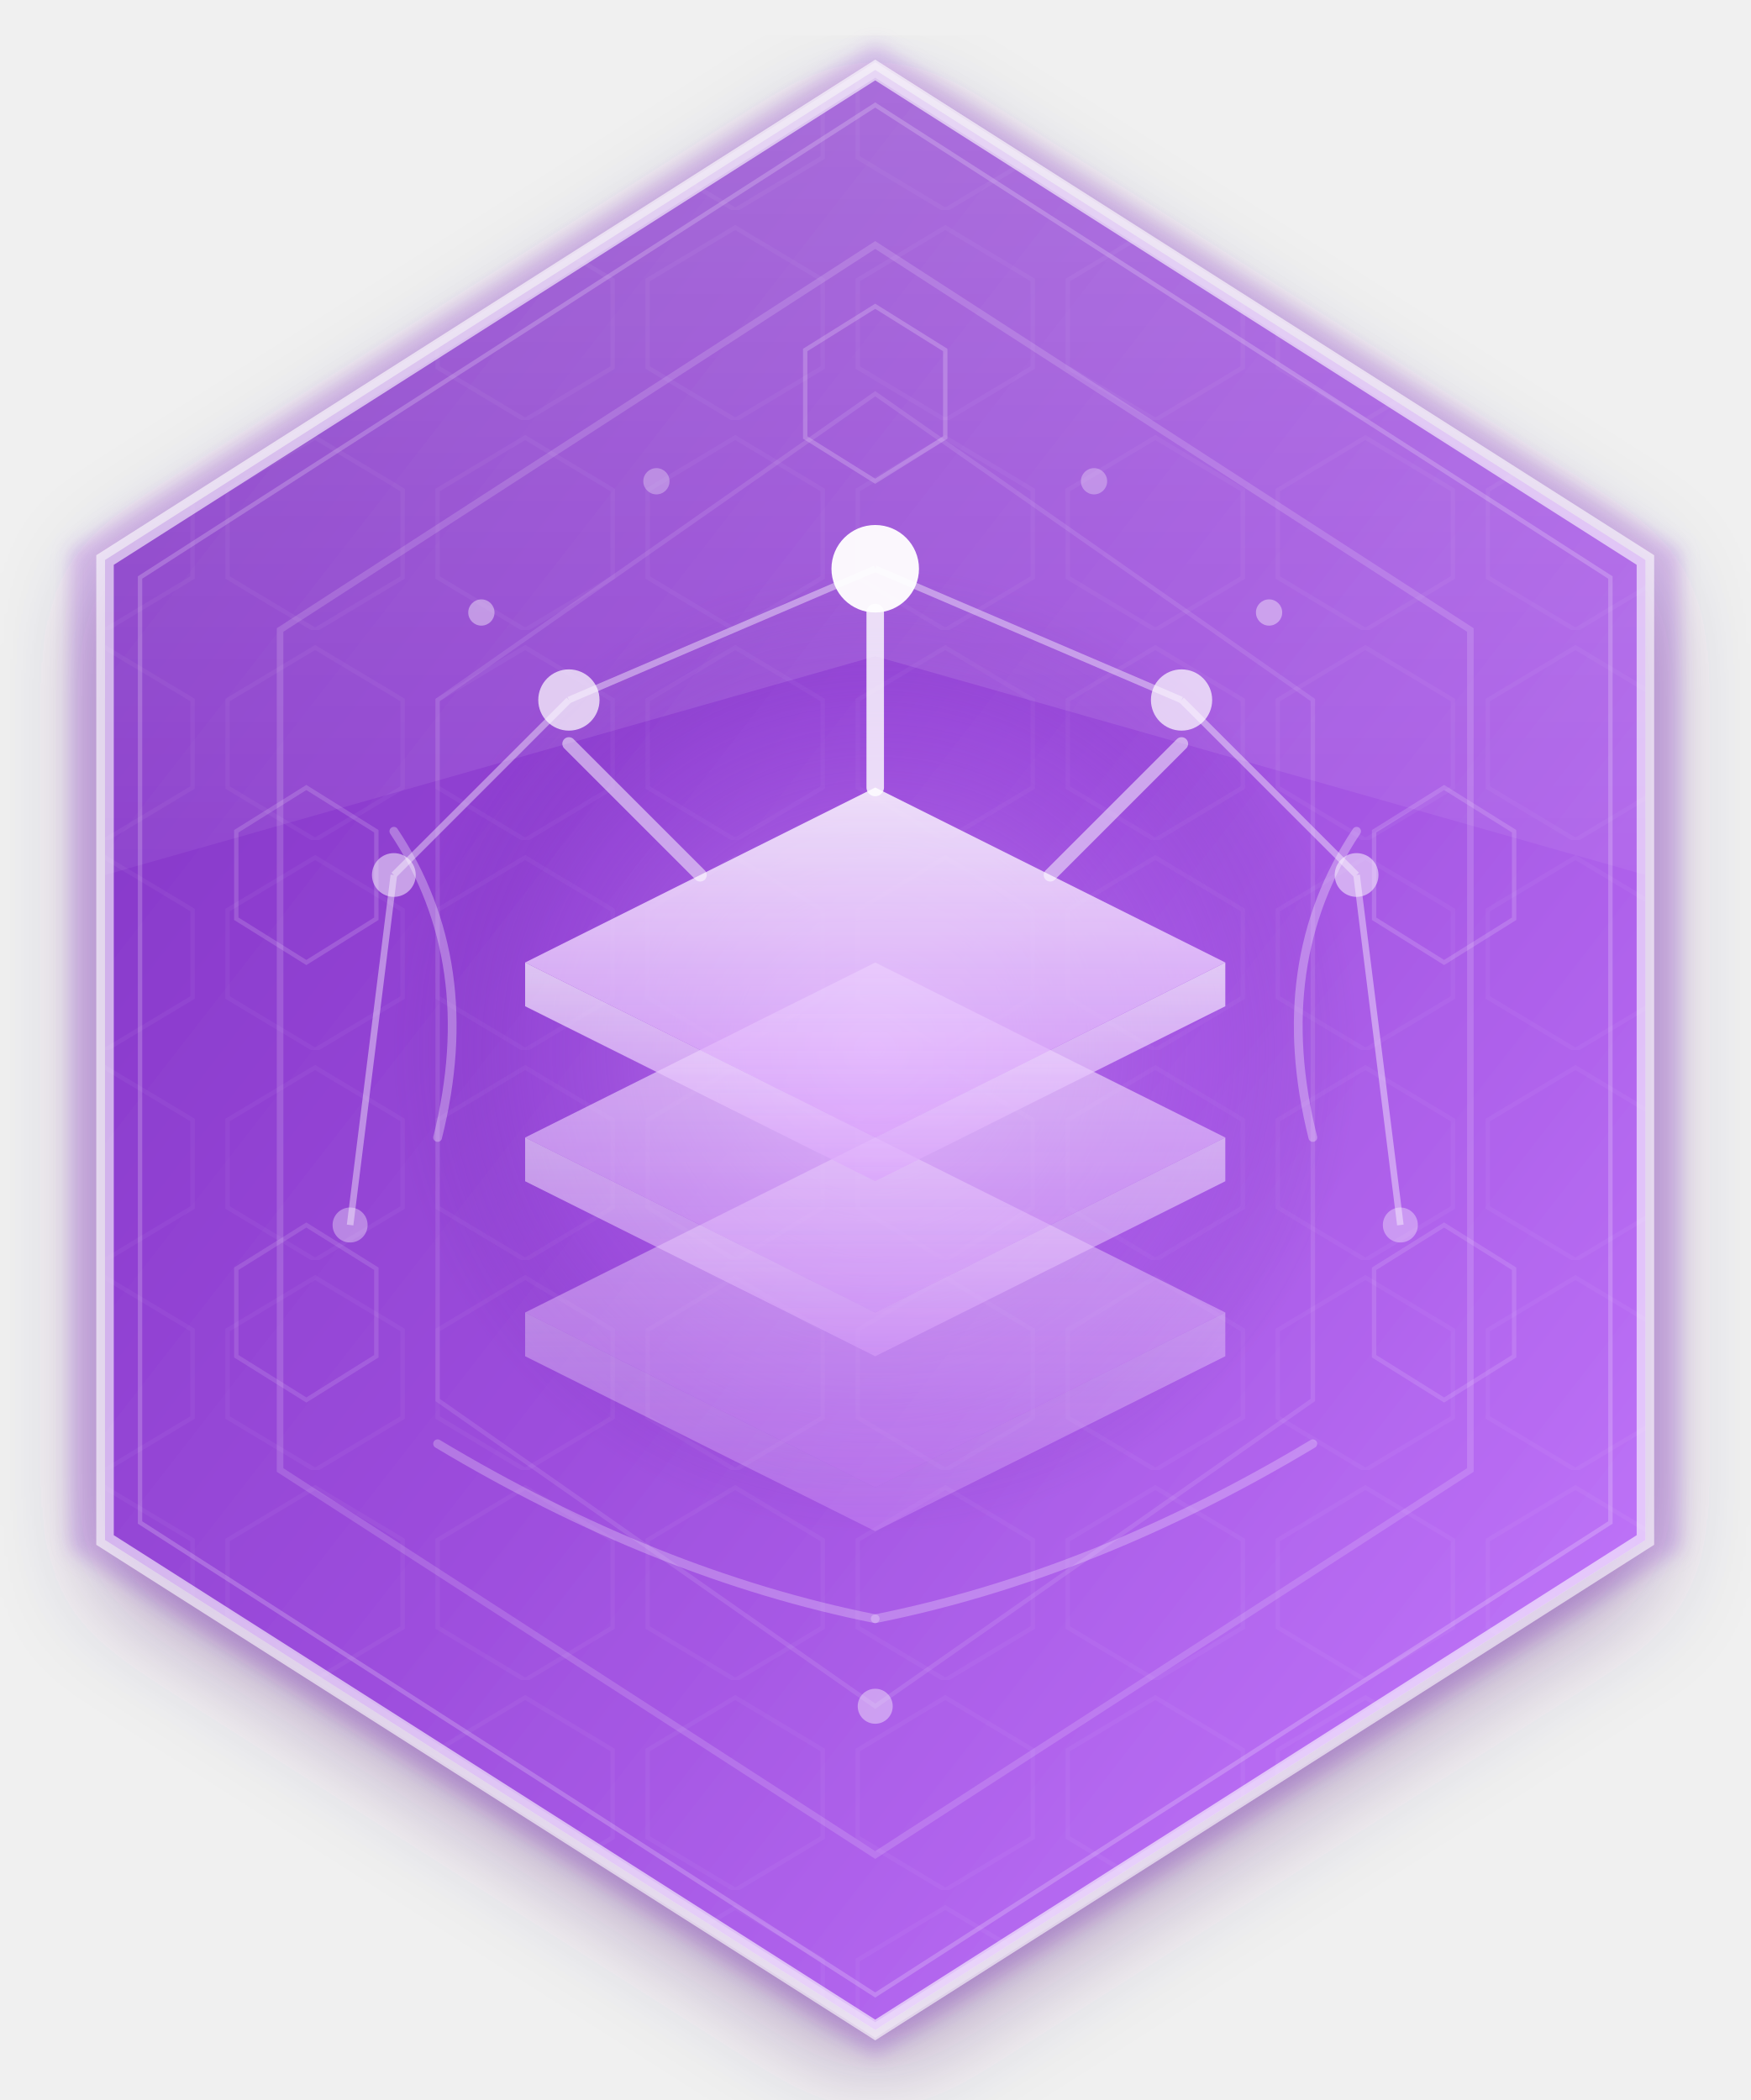
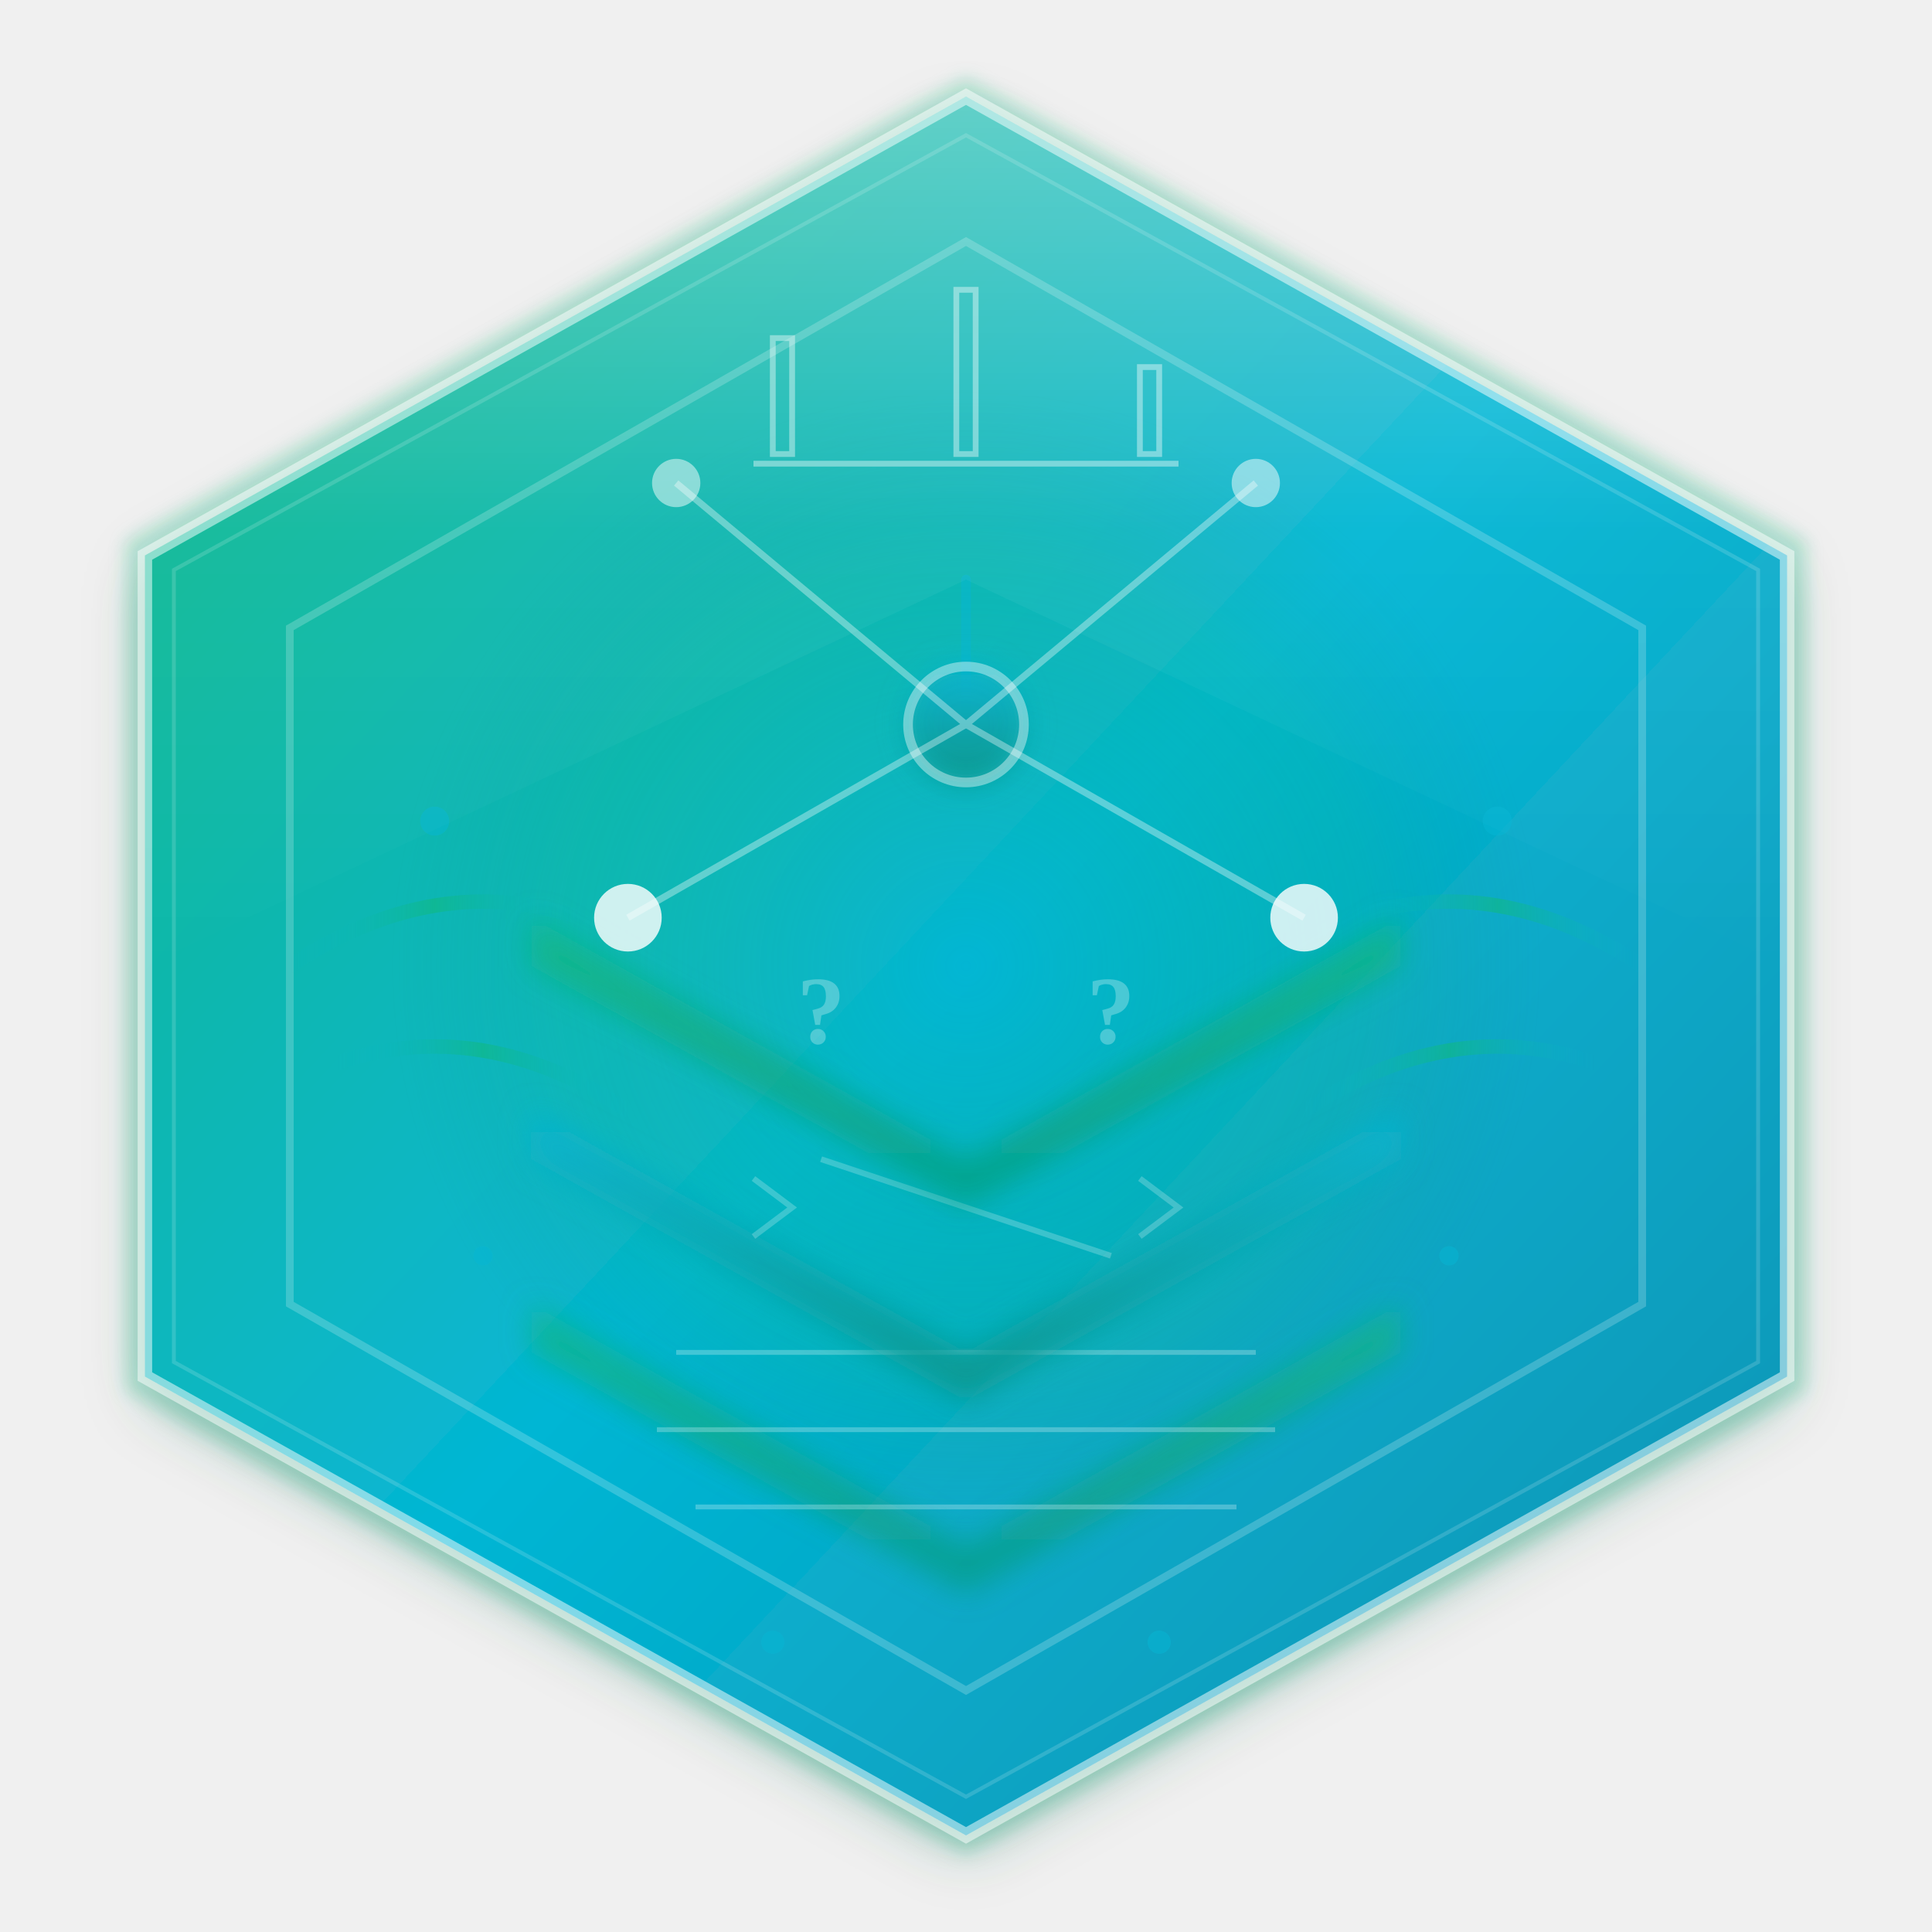
- <svg xmlns="http://www.w3.org/2000/svg" width="200" height="240" viewBox="0 0 200 240">
+ <svg xmlns="http://www.w3.org/2000/svg" width="200" height="200" viewBox="0 0 200 200">
  <defs>
    <linearGradient id="hexGradient" x1="0%" y1="0%" x2="100%" y2="100%">
-       <stop offset="0%" stop-color="#7B2CBF" />
-       <stop offset="50%" stop-color="#9D4EDD" />
-       <stop offset="100%" stop-color="#C77DFF" />
+       <stop offset="0%" stop-color="#10B981" />
+       <stop offset="50%" stop-color="#06B6D4" />
+       <stop offset="100%" stop-color="#0891B2" />
    </linearGradient>
-     <radialGradient id="centerGlow" cx="50%" cy="50%" r="50%">
-       <stop offset="0%" stop-color="#E0AAFF" stop-opacity="0.6" />
-       <stop offset="70%" stop-color="#9D4EDD" stop-opacity="0.2" />
-       <stop offset="100%" stop-color="#5A189A" stop-opacity="0" />
+     <linearGradient id="accentGradient" x1="0%" y1="0%" x2="0%" y2="100%">
+       <stop offset="0%" stop-color="#06B6D4" />
+       <stop offset="100%" stop-color="#0D9488" />
+     </linearGradient>
+     <linearGradient id="layerGradient" x1="0%" y1="0%" x2="0%" y2="100%">
+       <stop offset="0%" stop-color="#10B981" stop-opacity="0.8" />
+       <stop offset="100%" stop-color="#059669" stop-opacity="0.6" />
+     </linearGradient>
+     <radialGradient id="glowGradient" cx="50%" cy="50%" r="50%">
+       <stop offset="0%" stop-color="#06B6D4" stop-opacity="0.5" />
+       <stop offset="70%" stop-color="#10B981" stop-opacity="0.2" />
+       <stop offset="100%" stop-color="#0D9488" stop-opacity="0" />
    </radialGradient>
-     <linearGradient id="nodeGradient" x1="0%" y1="0%" x2="0%" y2="100%">
-       <stop offset="0%" stop-color="#FFFFFF" stop-opacity="0.95" />
-       <stop offset="100%" stop-color="#E0AAFF" stop-opacity="0.8" />
+     <linearGradient id="flowGradient" x1="0%" y1="0%" x2="100%" y2="0%">
+       <stop offset="0%" stop-color="#06B6D4" stop-opacity="0" />
+       <stop offset="50%" stop-color="#10B981" stop-opacity="0.6" />
+       <stop offset="100%" stop-color="#06B6D4" stop-opacity="0" />
    </linearGradient>
-     <linearGradient id="glassGradient" x1="0%" y1="0%" x2="0%" y2="100%">
-       <stop offset="0%" stop-color="#FFFFFF" stop-opacity="0.25" />
-       <stop offset="100%" stop-color="#FFFFFF" stop-opacity="0.05" />
-     </linearGradient>
-     <linearGradient id="shimmer" x1="0%" y1="0%" x2="100%" y2="0%">
-       <stop offset="0%" stop-color="#FFFFFF" stop-opacity="0" />
-       <stop offset="50%" stop-color="#FFFFFF" stop-opacity="0.3" />
+     <linearGradient id="shineGradient" x1="0%" y1="0%" x2="0%" y2="100%">
+       <stop offset="0%" stop-color="#FFFFFF" stop-opacity="0.35" />
+       <stop offset="50%" stop-color="#FFFFFF" stop-opacity="0.05" />
      <stop offset="100%" stop-color="#FFFFFF" stop-opacity="0" />
    </linearGradient>
-     <filter id="dropShadow" x="-20%" y="-20%" width="140%" height="140%">
-       <feDropShadow dx="0" dy="4" stdDeviation="6" flood-color="#3C096C" flood-opacity="0.4" />
+     <filter id="dropShadow" x="-30%" y="-30%" width="160%" height="160%">
+       <feDropShadow dx="0" dy="2" stdDeviation="3" flood-color="#065F46" flood-opacity="0.3" />
    </filter>
-     <filter id="innerGlow" x="-50%" y="-50%" width="200%" height="200%">
-       <feGaussianBlur in="SourceAlpha" stdDeviation="3" result="blur" />
-       <feOffset dx="0" dy="0" />
-       <feComposite in2="SourceAlpha" operator="arithmetic" k2="-1" k3="1" />
-       <feColorMatrix type="matrix" values="0 0 0 0 0.878  0 0 0 0 0.667  0 0 0 0 1  0 0 0 0.6 0" />
-       <feBlend in2="SourceGraphic" />
+     <filter id="layerGlow" x="-50%" y="-50%" width="200%" height="200%">
+       <feGaussianBlur in="SourceGraphic" stdDeviation="1.5" />
    </filter>
    <filter id="softBlur">
-       <feGaussianBlur stdDeviation="1" />
-     </filter>
-     <filter id="noise">
-       <feTurbulence type="fractalNoise" baseFrequency="0.9" numOctaves="4" result="noise" />
-       <feColorMatrix type="saturate" values="0" />
-       <feBlend in="SourceGraphic" in2="noise" mode="overlay" result="blend" />
-       <feComposite in="blend" in2="SourceGraphic" operator="in" />
+       <feGaussianBlur stdDeviation="0.8" />
    </filter>
    <clipPath id="hexClip">
-       <path d="M 100,8 L 188,64 L 188,176 L 100,232 L 12,176 L 12,64 Z" />
+       <path d="M 100,10 L 185,57.5 L 185,142.5 L 100,190 L 15,142.5 L 15,57.5 Z" />
    </clipPath>
-     <pattern id="cubePattern" x="0" y="0" width="24" height="24" patternUnits="userSpaceOnUse">
-       <path d="M12,2 L22,8 L22,18 L12,24 L2,18 L2,8 Z" fill="none" stroke="#FFFFFF" stroke-width="0.5" opacity="0.1" />
-     </pattern>
  </defs>
-   <path d="M 100,5 L 192,63 L 192,177 L 100,235 L 8,177 L 8,63 Z" fill="#9D4EDD" opacity="0.3" filter="url(#softBlur)" />
-   <path d="M 100,8 L 188,64 L 188,176 L 100,232 L 12,176 L 12,64 Z" fill="url(#hexGradient)" filter="url(#dropShadow)" />
-   <path d="M 100,8 L 188,64 L 188,176 L 100,232 L 12,176 L 12,64 Z" fill="url(#cubePattern)" opacity="0.4" />
-   <path d="M 100,28 L 168,72 L 168,168 L 100,212 L 32,168 L 32,72 Z" fill="none" stroke="#FFFFFF" stroke-width="0.75" opacity="0.15" />
-   <path d="M 100,45 L 150,80 L 150,160 L 100,195 L 50,160 L 50,80 Z" fill="none" stroke="#FFFFFF" stroke-width="0.5" opacity="0.1" />
-   <ellipse cx="100" cy="120" rx="55" ry="55" fill="url(#centerGlow)" />
-   <g opacity="0.9">
-     <path d="M 60,155 L 100,175 L 140,155 L 140,150 L 100,170 L 60,150 Z" fill="url(#nodeGradient)" opacity="0.4" />
-     <path d="M 60,150 L 100,170 L 140,150 L 100,130 Z" fill="url(#nodeGradient)" opacity="0.5" />
-     <path d="M 60,135 L 100,155 L 140,135 L 140,130 L 100,150 L 60,130 Z" fill="url(#nodeGradient)" opacity="0.6" />
-     <path d="M 60,130 L 100,150 L 140,130 L 100,110 Z" fill="url(#nodeGradient)" opacity="0.7" />
-     <path d="M 60,115 L 100,135 L 140,115 L 140,110 L 100,130 L 60,110 Z" fill="url(#nodeGradient)" opacity="0.8" />
-     <path d="M 60,110 L 100,130 L 140,110 L 100,90 Z" fill="url(#nodeGradient)" opacity="0.95" />
+   <path d="M 100,8 L 187,56 L 187,144 L 100,192 L 13,144 L 13,56 Z" fill="#10B981" opacity="0.25" filter="url(#softBlur)" />
+   <path d="M 100,10 L 185,57.5 L 185,142.5 L 100,190 L 15,142.5 L 15,57.5 Z" fill="url(#hexGradient)" filter="url(#dropShadow)" />
+   <path d="M 100,10 L 185,57.5 L 185,142.5 L 100,190 L 15,142.5 L 15,57.5 Z" fill="none" stroke="#FFFFFF" stroke-width="1.5" opacity="0.5" />
+   <path d="M 100,25 L 170,65 L 170,135 L 100,175 L 30,135 L 30,65 Z" fill="none" stroke="#FFFFFF" stroke-width="0.8" opacity="0.2" />
+   <circle cx="100" cy="100" r="60" fill="url(#glowGradient)" />
+   <g opacity="0.85">
+     <path d="M 55,140 L 100,165 L 145,140 L 145,135 L 100,160 L 55,135 Z" fill="url(#layerGradient)" filter="url(#layerGlow)" />
+     <g stroke="#FFFFFF" stroke-width="0.5" opacity="0.3">
+       <line x1="70" y1="140" x2="130" y2="140" />
+       <line x1="68" y1="148" x2="132" y2="148" />
+       <line x1="72" y1="156" x2="128" y2="156" />
+     </g>
  </g>
-   <g stroke="#FFFFFF" stroke-linecap="round" fill="none">
-     <line x1="100" y1="90" x2="100" y2="70" stroke-width="2" opacity="0.8" />
-     <line x1="80" y1="100" x2="65" y2="85" stroke-width="1.5" opacity="0.5" />
-     <line x1="120" y1="100" x2="135" y2="85" stroke-width="1.5" opacity="0.5" />
-     <path d="M 45,95 Q 55,110 50,130" stroke-width="1" opacity="0.3" />
-     <path d="M 155,95 Q 145,110 150,130" stroke-width="1" opacity="0.3" />
-     <path d="M 50,165 Q 75,180 100,185" stroke-width="1" opacity="0.25" />
-     <path d="M 150,165 Q 125,180 100,185" stroke-width="1" opacity="0.25" />
+   <g opacity="0.88">
+     <path d="M 55,120 L 100,145 L 145,120 L 145,115 L 100,140 L 55,115 Z" fill="url(#accentGradient)" filter="url(#layerGlow)" />
+     <g stroke="#FFFFFF" stroke-width="0.6" fill="none" opacity="0.25">
+       <path d="M 78,122 L 82,125 L 78,128" />
+       <path d="M 118,122 L 122,125 L 118,128" />
+       <line x1="85" y1="120" x2="115" y2="130" />
+     </g>
  </g>
-   <g fill="#FFFFFF">
-     <circle cx="100" cy="65" r="5" opacity="0.95">
-       <animate attributeName="opacity" values="0.95;0.6;0.95" dur="3s" repeatCount="indefinite" />
-     </circle>
-     <circle cx="65" cy="80" r="3.5" opacity="0.7" />
-     <circle cx="135" cy="80" r="3.5" opacity="0.7" />
-     <circle cx="45" cy="100" r="2.5" opacity="0.5" />
-     <circle cx="155" cy="100" r="2.5" opacity="0.5" />
-     <circle cx="40" cy="140" r="2" opacity="0.35" />
-     <circle cx="160" cy="140" r="2" opacity="0.35" />
-     <circle cx="55" cy="70" r="1.5" opacity="0.4" />
-     <circle cx="145" cy="70" r="1.5" opacity="0.4" />
-     <circle cx="75" cy="55" r="1.5" opacity="0.3" />
-     <circle cx="125" cy="55" r="1.5" opacity="0.3" />
-     <circle cx="100" cy="195" r="2" opacity="0.4" />
+   <g opacity="0.92">
+     <path d="M 55,100 L 100,125 L 145,100 L 145,95 L 100,120 L 55,95 Z" fill="url(#layerGradient)" filter="url(#layerGlow)" />
+     <g fill="#FFFFFF" opacity="0.3" font-size="10" font-weight="bold" text-anchor="middle">
+       <text x="85" y="108">?</text>
+       <text x="115" y="108">?</text>
+     </g>
  </g>
-   <g stroke="#FFFFFF" stroke-width="0.75" fill="none" opacity="0.4">
-     <line x1="100" y1="65" x2="65" y2="80" />
-     <line x1="100" y1="65" x2="135" y2="80" />
-     <line x1="65" y1="80" x2="45" y2="100" />
-     <line x1="135" y1="80" x2="155" y2="100" />
-     <line x1="45" y1="100" x2="40" y2="140" />
-     <line x1="155" y1="100" x2="160" y2="140" />
+   <g stroke="url(#flowGradient)" stroke-width="1.5" fill="none" stroke-linecap="round">
+     <path d="M 30,100 Q 45,90 60,95" />
+     <path d="M 35,110 Q 50,105 65,115" />
+     <path d="M 170,100 Q 155,90 140,95" />
+     <path d="M 165,110 Q 150,105 135,115" />
+     <path d="M 100,75 L 100,60" stroke="#06B6D4" stroke-width="1" opacity="0.5" />
  </g>
-   <g fill="none" stroke="#FFFFFF" stroke-width="0.5">
-     <path d="M 100,35 L 108,40 L 108,50 L 100,55 L 92,50 L 92,40 Z" opacity="0.2" />
-     <path d="M 35,90 L 43,95 L 43,105 L 35,110 L 27,105 L 27,95 Z" opacity="0.15" />
-     <path d="M 35,140 L 43,145 L 43,155 L 35,160 L 27,155 L 27,145 Z" opacity="0.12" />
-     <path d="M 165,90 L 173,95 L 173,105 L 165,110 L 157,105 L 157,95 Z" opacity="0.15" />
-     <path d="M 165,140 L 173,145 L 173,155 L 165,160 L 157,155 L 157,145 Z" opacity="0.12" />
+   <circle cx="100" cy="75" r="6" fill="url(#accentGradient)" opacity="0.95" filter="url(#layerGlow)" />
+   <circle cx="100" cy="75" r="6" fill="none" stroke="#FFFFFF" stroke-width="1" opacity="0.4" />
+   <g fill="#FFFFFF" opacity="0.8">
+     <circle cx="65" cy="95" r="3.5" />
+     <circle cx="135" cy="95" r="3.5" />
+     <circle cx="70" cy="50" r="2.5" opacity="0.6" />
+     <circle cx="130" cy="50" r="2.5" opacity="0.6" />
  </g>
-   <path d="M 100,8 L 188,64 L 188,100 L 100,75 L 12,100 L 12,64 Z" fill="url(#glassGradient)" clip-path="url(#hexClip)" />
-   <path d="M 100,8 L 188,64 L 188,176 L 100,232 L 12,176 L 12,64 Z" fill="none" stroke="url(#shimmer)" stroke-width="1.5" />
-   <path d="M 100,8 L 188,64 L 188,176 L 100,232 L 12,176 L 12,64 Z" fill="none" stroke="#FFFFFF" stroke-width="2" opacity="0.6" />
-   <path d="M 100,12 L 184,66 L 184,174 L 100,228 L 16,174 L 16,66 Z" fill="none" stroke="#FFFFFF" stroke-width="0.5" opacity="0.2" />
+   <g stroke="#FFFFFF" stroke-width="0.7" fill="none" opacity="0.35">
+     <line x1="100" y1="75" x2="65" y2="95" />
+     <line x1="100" y1="75" x2="135" y2="95" />
+     <line x1="100" y1="75" x2="70" y2="50" />
+     <line x1="100" y1="75" x2="130" y2="50" />
+   </g>
+   <g fill="#06B6D4" opacity="0.5">
+     <circle cx="45" cy="85" r="1.5" />
+     <circle cx="155" cy="85" r="1.5" />
+     <circle cx="50" cy="130" r="1" />
+     <circle cx="150" cy="130" r="1" />
+     <circle cx="80" cy="170" r="1.2" />
+     <circle cx="120" cy="170" r="1.2" />
+   </g>
+   <g fill="none" stroke="#FFFFFF" stroke-width="0.6" opacity="0.4">
+     <rect x="80" y="35" width="2" height="12" />
+     <rect x="99" y="30" width="2" height="17" />
+     <rect x="118" y="38" width="2" height="9" />
+     <line x1="78" y1="48" x2="122" y2="48" />
+   </g>
+   <path d="M 100,10 L 185,57.5 L 185,100 L 100,60 L 15,100 L 15,57.5 Z" fill="url(#shineGradient)" clip-path="url(#hexClip)" />
+   <path d="M 100,14 L 182,59 L 182,141 L 100,186 L 18,141 L 18,59 Z" fill="none" stroke="#FFFFFF" stroke-width="0.4" opacity="0.15" />
</svg>
